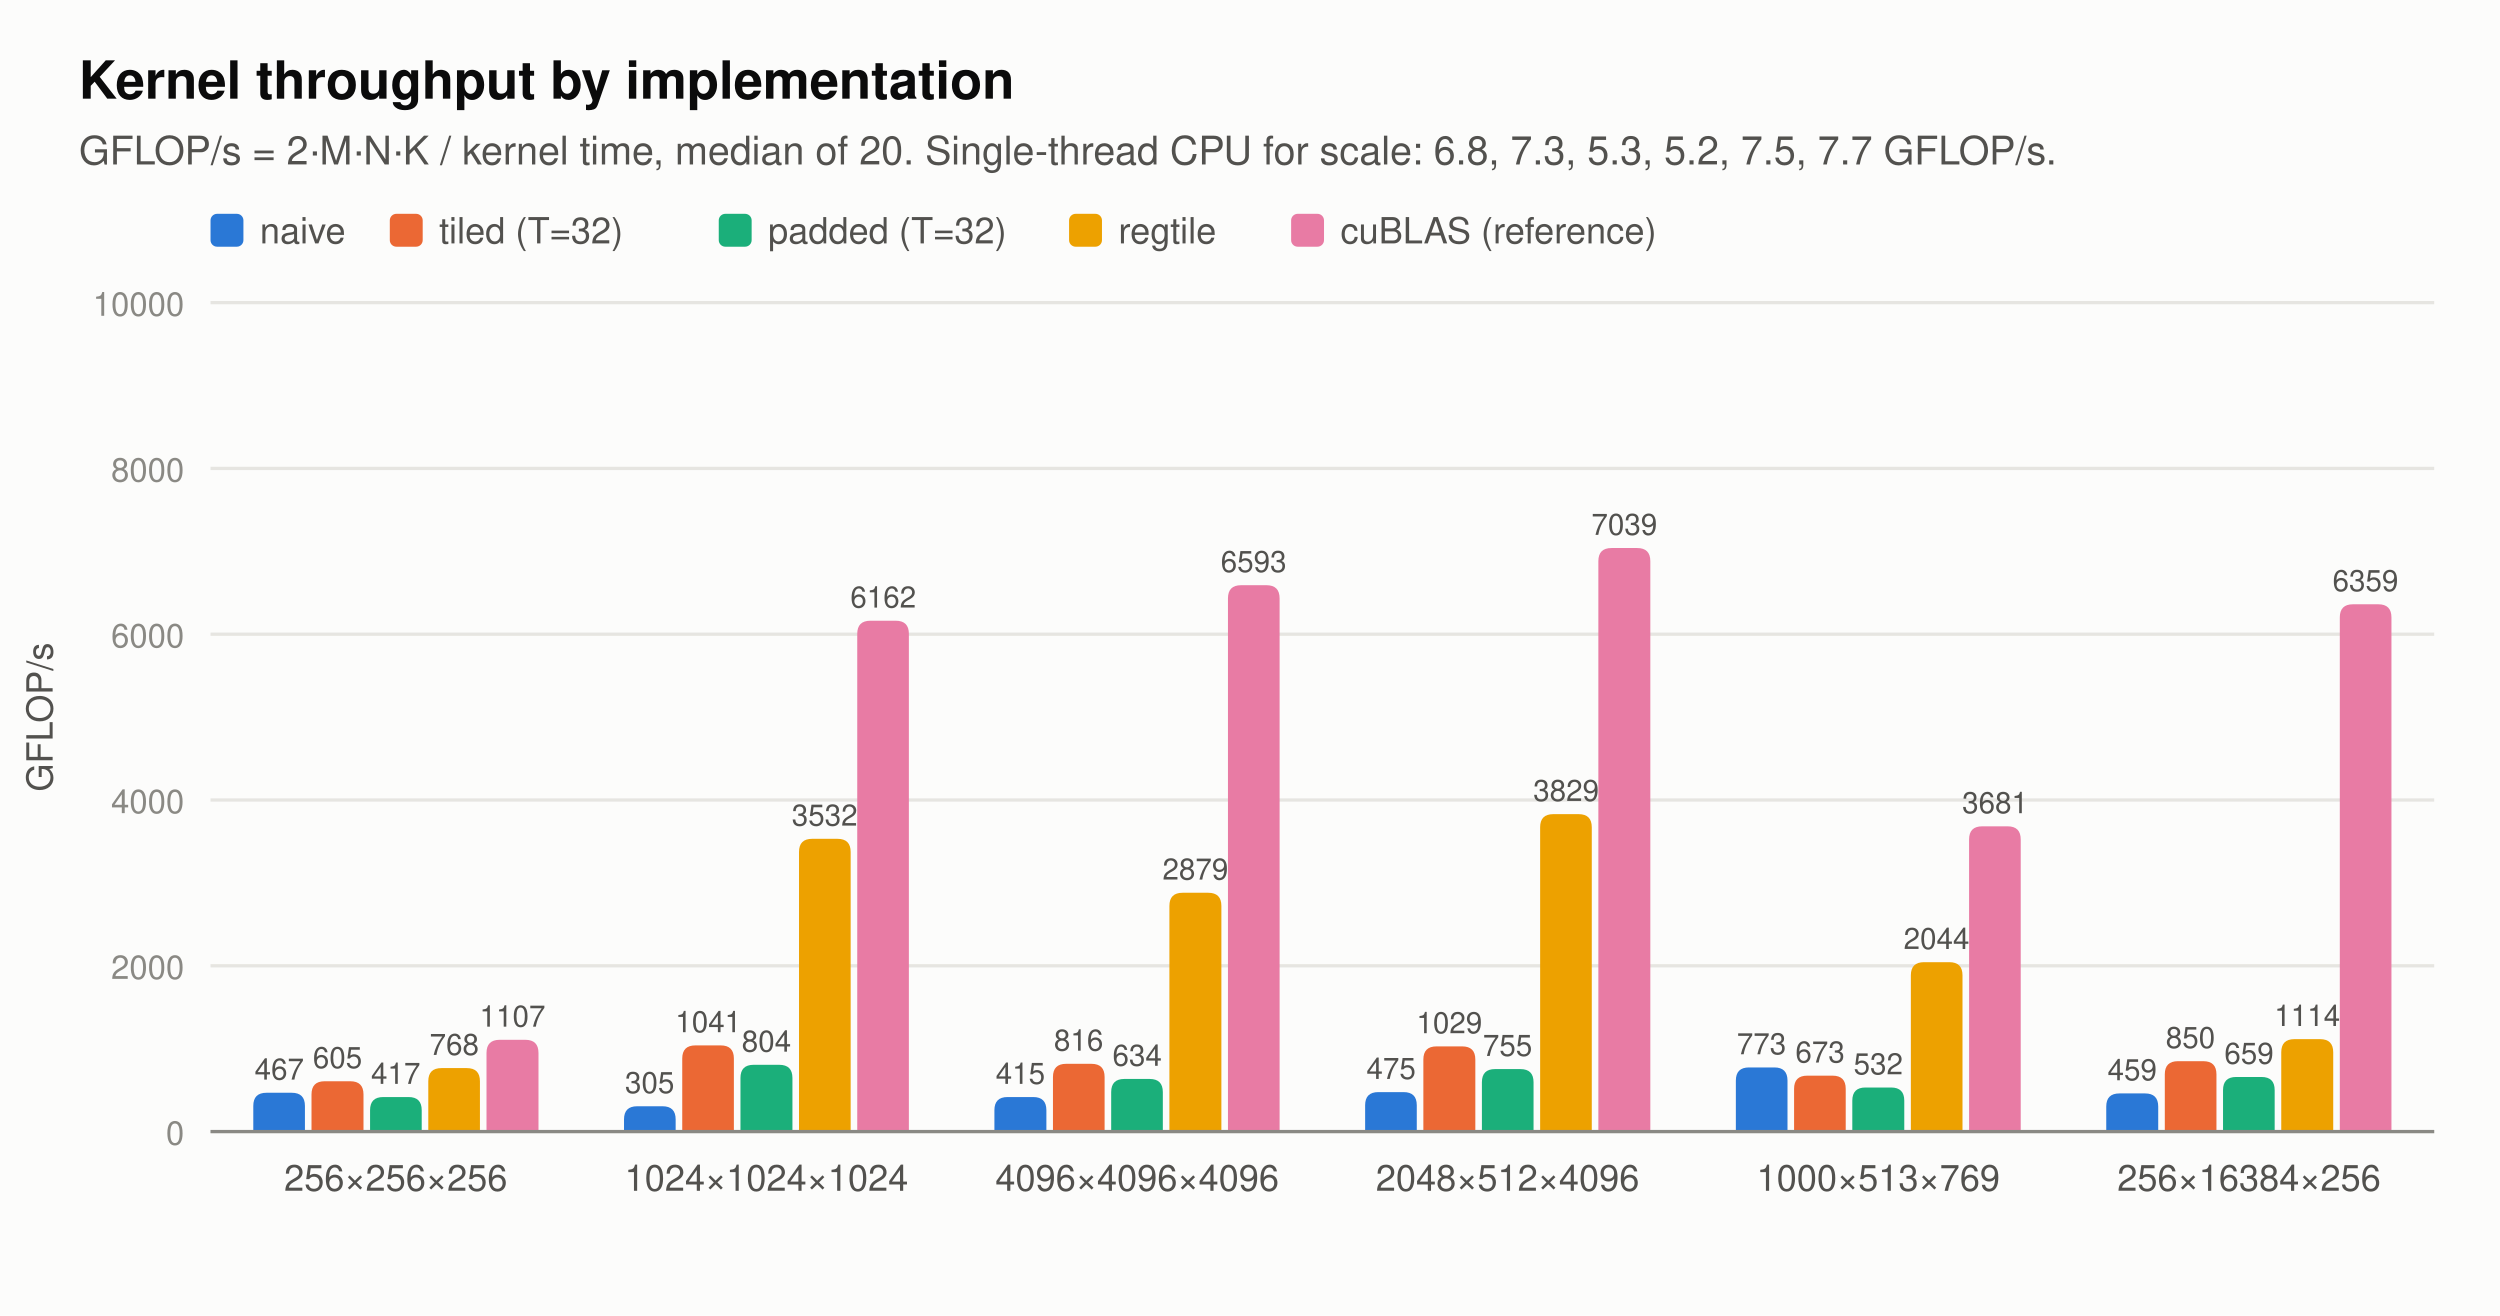
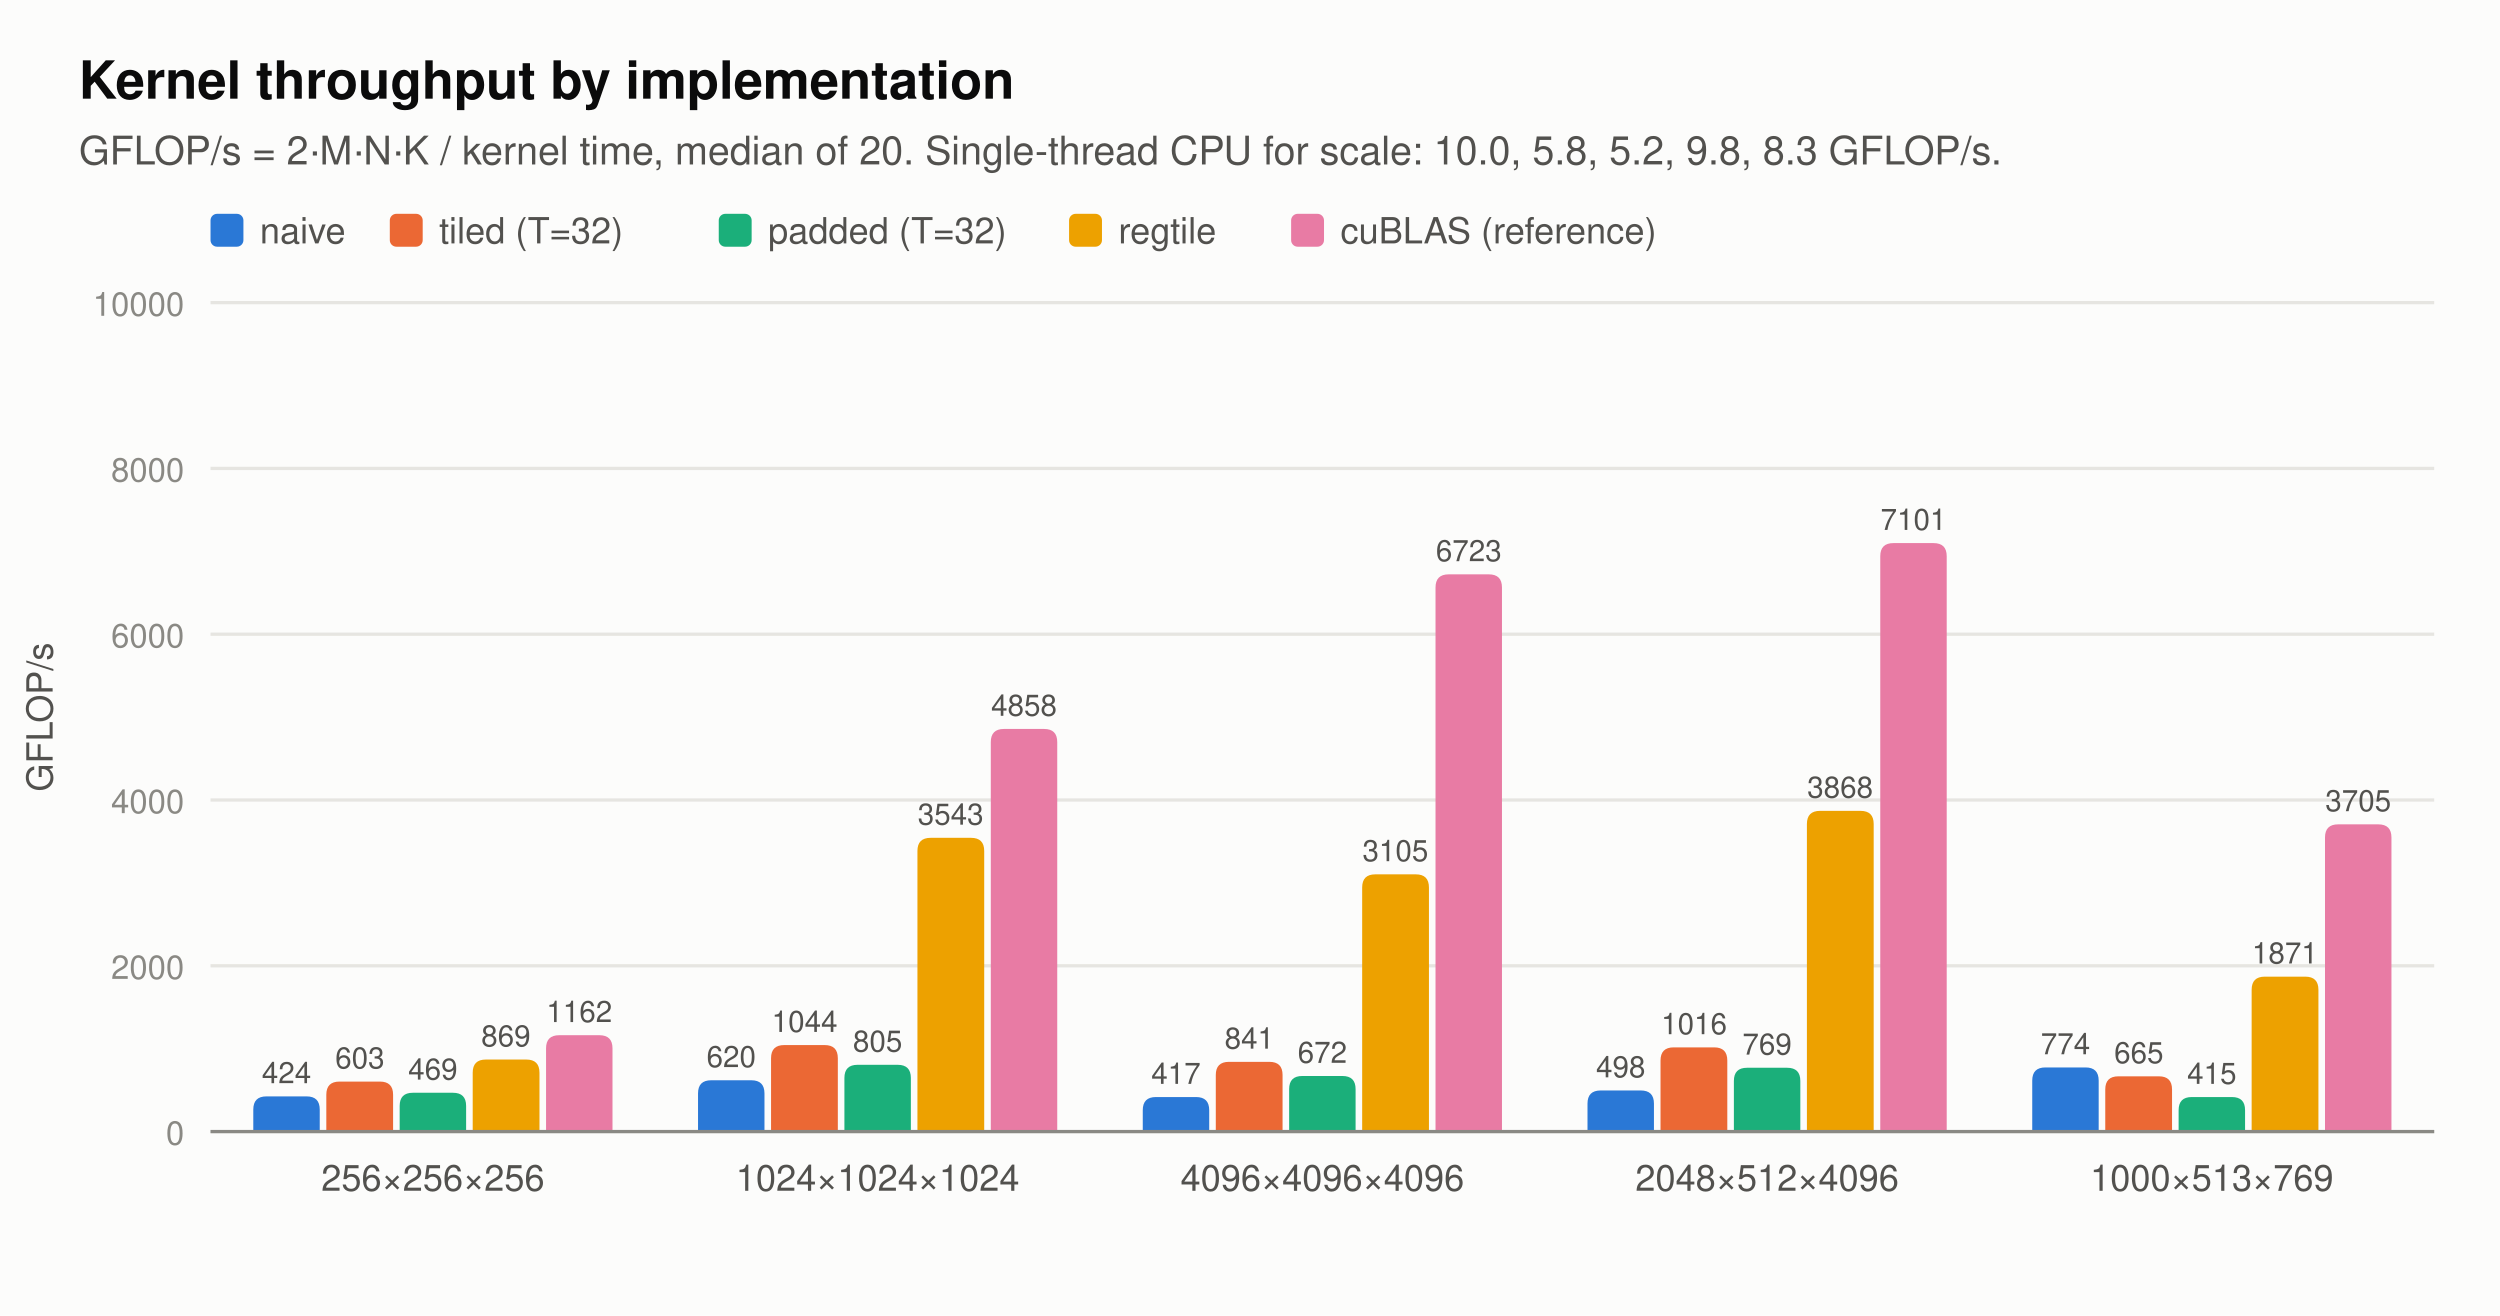
<svg xmlns="http://www.w3.org/2000/svg" width="760" height="400" viewBox="0 0 760 400">
  <rect width="100%" height="100%" fill="#fcfcfb" />
  <text x="24.0" y="30.0" font-family="Helvetica, Arial, sans-serif" font-size="16" fill="#0b0b0b" text-anchor="start" font-weight="600">Kernel throughput by implementation</text>
-   <text x="24.0" y="50.0" font-family="Helvetica, Arial, sans-serif" font-size="12" fill="#52514e" text-anchor="start" font-weight="400">GFLOP/s = 2·M·N·K / kernel time, median of 20. Single-thread CPU for scale: 6.8, 7.3, 5.3, 5.2, 7.5, 7.7 GFLOP/s.</text>
+   <text x="24.0" y="50.0" font-family="Helvetica, Arial, sans-serif" font-size="12" fill="#52514e" text-anchor="start" font-weight="400">GFLOP/s = 2·M·N·K / kernel time, median of 20. Single-thread CPU for scale: 10.0, 5.8, 5.2, 9.8, 8.3 GFLOP/s.</text>
  <rect x="64" y="65" width="10" height="10" rx="2" fill="#2a78d6" />
  <text x="79.0" y="74.0" font-family="Helvetica, Arial, sans-serif" font-size="11" fill="#52514e" text-anchor="start" font-weight="400">naive</text>
  <rect x="118.5" y="65" width="10" height="10" rx="2" fill="#eb6834" />
  <text x="133.5" y="74.0" font-family="Helvetica, Arial, sans-serif" font-size="11" fill="#52514e" text-anchor="start" font-weight="400">tiled (T=32)</text>
  <rect x="218.5" y="65" width="10" height="10" rx="2" fill="#1baf7a" />
  <text x="233.5" y="74.0" font-family="Helvetica, Arial, sans-serif" font-size="11" fill="#52514e" text-anchor="start" font-weight="400">padded (T=32)</text>
  <rect x="325.0" y="65" width="10" height="10" rx="2" fill="#eda100" />
  <text x="340.0" y="74.0" font-family="Helvetica, Arial, sans-serif" font-size="11" fill="#52514e" text-anchor="start" font-weight="400">regtile</text>
  <rect x="392.5" y="65" width="10" height="10" rx="2" fill="#e87ba4" />
  <text x="407.5" y="74.0" font-family="Helvetica, Arial, sans-serif" font-size="11" fill="#52514e" text-anchor="start" font-weight="400">cuBLAS (reference)</text>
  <line x1="64" x2="740" y1="344.0" y2="344.0" stroke="#e6e5e1" stroke-width="1" />
  <text x="56.0" y="348.0" font-family="Helvetica, Arial, sans-serif" font-size="10" fill="#8a8984" text-anchor="end" font-weight="400">0</text>
  <line x1="64" x2="740" y1="293.6" y2="293.6" stroke="#e6e5e1" stroke-width="1" />
  <text x="56.0" y="297.6" font-family="Helvetica, Arial, sans-serif" font-size="10" fill="#8a8984" text-anchor="end" font-weight="400">2000</text>
  <line x1="64" x2="740" y1="243.2" y2="243.2" stroke="#e6e5e1" stroke-width="1" />
  <text x="56.0" y="247.2" font-family="Helvetica, Arial, sans-serif" font-size="10" fill="#8a8984" text-anchor="end" font-weight="400">4000</text>
  <line x1="64" x2="740" y1="192.8" y2="192.8" stroke="#e6e5e1" stroke-width="1" />
  <text x="56.0" y="196.8" font-family="Helvetica, Arial, sans-serif" font-size="10" fill="#8a8984" text-anchor="end" font-weight="400">6000</text>
  <line x1="64" x2="740" y1="142.4" y2="142.4" stroke="#e6e5e1" stroke-width="1" />
  <text x="56.0" y="146.4" font-family="Helvetica, Arial, sans-serif" font-size="10" fill="#8a8984" text-anchor="end" font-weight="400">8000</text>
  <line x1="64" x2="740" y1="92.0" y2="92.0" stroke="#e6e5e1" stroke-width="1" />
  <text x="56.0" y="96.0" font-family="Helvetica, Arial, sans-serif" font-size="10" fill="#8a8984" text-anchor="end" font-weight="400">10000</text>
  <text x="16.0" y="218.0" font-family="Helvetica, Arial, sans-serif" font-size="11" fill="#52514e" text-anchor="middle" font-weight="400" transform="rotate(-90 16 218.0)">GFLOP/s</text>
-   <path d="M77.0,344.0 V336.2 Q77.0,332.2 81.0,332.2 H88.7 Q92.7,332.2 92.7,336.2 V344.0 Z" fill="#2a78d6" />
-   <text x="84.9" y="328.2" font-family="Helvetica, Arial, sans-serif" font-size="9" fill="#52514e" text-anchor="middle" font-weight="400">467</text>
-   <path d="M94.7,344.0 V332.7 Q94.7,328.7 98.7,328.7 H106.5 Q110.5,328.7 110.5,332.7 V344.0 Z" fill="#eb6834" />
-   <text x="102.6" y="324.7" font-family="Helvetica, Arial, sans-serif" font-size="9" fill="#52514e" text-anchor="middle" font-weight="400">605</text>
-   <path d="M112.5,344.0 V337.5 Q112.5,333.5 116.5,333.5 H124.2 Q128.2,333.5 128.2,337.5 V344.0 Z" fill="#1baf7a" />
-   <text x="120.3" y="329.5" font-family="Helvetica, Arial, sans-serif" font-size="9" fill="#52514e" text-anchor="middle" font-weight="400">417</text>
-   <path d="M130.2,344.0 V328.7 Q130.2,324.7 134.2,324.7 H141.9 Q145.9,324.7 145.9,328.7 V344.0 Z" fill="#eda100" />
-   <text x="138.1" y="320.7" font-family="Helvetica, Arial, sans-serif" font-size="9" fill="#52514e" text-anchor="middle" font-weight="400">768</text>
-   <path d="M147.9,344.0 V320.1 Q147.9,316.1 151.9,316.1 H159.7 Q163.7,316.1 163.7,320.1 V344.0 Z" fill="#e87ba4" />
-   <text x="155.8" y="312.1" font-family="Helvetica, Arial, sans-serif" font-size="9" fill="#52514e" text-anchor="middle" font-weight="400">1107</text>
-   <text x="120.3" y="362.0" font-family="Helvetica, Arial, sans-serif" font-size="11" fill="#52514e" text-anchor="middle" font-weight="400">256×256×256</text>
-   <path d="M189.7,344.0 V340.3 Q189.7,336.3 193.7,336.3 H201.4 Q205.4,336.3 205.4,340.3 V344.0 Z" fill="#2a78d6" />
-   <text x="197.5" y="332.3" font-family="Helvetica, Arial, sans-serif" font-size="9" fill="#52514e" text-anchor="middle" font-weight="400">305</text>
-   <path d="M207.4,344.0 V321.8 Q207.4,317.8 211.4,317.8 H219.1 Q223.1,317.8 223.1,321.8 V344.0 Z" fill="#eb6834" />
-   <text x="215.3" y="313.8" font-family="Helvetica, Arial, sans-serif" font-size="9" fill="#52514e" text-anchor="middle" font-weight="400">1041</text>
-   <path d="M225.1,344.0 V327.7 Q225.1,323.7 229.1,323.7 H236.9 Q240.9,323.7 240.9,327.7 V344.0 Z" fill="#1baf7a" />
-   <text x="233.0" y="319.7" font-family="Helvetica, Arial, sans-serif" font-size="9" fill="#52514e" text-anchor="middle" font-weight="400">804</text>
-   <path d="M242.9,344.0 V259.0 Q242.9,255.0 246.9,255.0 H254.6 Q258.6,255.0 258.6,259.0 V344.0 Z" fill="#eda100" />
-   <text x="250.7" y="251.0" font-family="Helvetica, Arial, sans-serif" font-size="9" fill="#52514e" text-anchor="middle" font-weight="400">3532</text>
-   <path d="M260.6,344.0 V192.7 Q260.6,188.7 264.6,188.7 H272.3 Q276.3,188.7 276.3,192.7 V344.0 Z" fill="#e87ba4" />
-   <text x="268.5" y="184.7" font-family="Helvetica, Arial, sans-serif" font-size="9" fill="#52514e" text-anchor="middle" font-weight="400">6162</text>
-   <text x="233.0" y="362.0" font-family="Helvetica, Arial, sans-serif" font-size="11" fill="#52514e" text-anchor="middle" font-weight="400">1024×1024×1024</text>
-   <path d="M302.3,344.0 V337.5 Q302.3,333.5 306.3,333.5 H314.1 Q318.1,333.5 318.1,337.5 V344.0 Z" fill="#2a78d6" />
-   <text x="310.2" y="329.5" font-family="Helvetica, Arial, sans-serif" font-size="9" fill="#52514e" text-anchor="middle" font-weight="400">415</text>
-   <path d="M320.1,344.0 V327.4 Q320.1,323.4 324.1,323.4 H331.8 Q335.8,323.4 335.8,327.4 V344.0 Z" fill="#eb6834" />
-   <text x="327.9" y="319.4" font-family="Helvetica, Arial, sans-serif" font-size="9" fill="#52514e" text-anchor="middle" font-weight="400">816</text>
-   <path d="M337.8,344.0 V332.0 Q337.8,328.0 341.8,328.0 H349.5 Q353.5,328.0 353.5,332.0 V344.0 Z" fill="#1baf7a" />
-   <text x="345.7" y="324.0" font-family="Helvetica, Arial, sans-serif" font-size="9" fill="#52514e" text-anchor="middle" font-weight="400">634</text>
-   <path d="M355.5,344.0 V275.4 Q355.5,271.4 359.5,271.4 H367.3 Q371.3,271.4 371.3,275.4 V344.0 Z" fill="#eda100" />
-   <text x="363.4" y="267.4" font-family="Helvetica, Arial, sans-serif" font-size="9" fill="#52514e" text-anchor="middle" font-weight="400">2879</text>
-   <path d="M373.3,344.0 V181.9 Q373.3,177.9 377.3,177.9 H385.0 Q389.0,177.9 389.0,181.9 V344.0 Z" fill="#e87ba4" />
-   <text x="381.1" y="173.9" font-family="Helvetica, Arial, sans-serif" font-size="9" fill="#52514e" text-anchor="middle" font-weight="400">6593</text>
-   <text x="345.7" y="362.0" font-family="Helvetica, Arial, sans-serif" font-size="11" fill="#52514e" text-anchor="middle" font-weight="400">4096×4096×4096</text>
-   <path d="M415.0,344.0 V336.0 Q415.0,332.0 419.0,332.0 H426.7 Q430.7,332.0 430.7,336.0 V344.0 Z" fill="#2a78d6" />
-   <text x="422.9" y="328.0" font-family="Helvetica, Arial, sans-serif" font-size="9" fill="#52514e" text-anchor="middle" font-weight="400">475</text>
-   <path d="M432.7,344.0 V322.1 Q432.7,318.1 436.7,318.1 H444.5 Q448.5,318.1 448.5,322.1 V344.0 Z" fill="#eb6834" />
-   <text x="440.6" y="314.1" font-family="Helvetica, Arial, sans-serif" font-size="9" fill="#52514e" text-anchor="middle" font-weight="400">1029</text>
-   <path d="M450.5,344.0 V329.0 Q450.5,325.0 454.5,325.0 H462.2 Q466.2,325.0 466.2,329.0 V344.0 Z" fill="#1baf7a" />
-   <text x="458.3" y="321.0" font-family="Helvetica, Arial, sans-serif" font-size="9" fill="#52514e" text-anchor="middle" font-weight="400">755</text>
-   <path d="M468.2,344.0 V251.5 Q468.2,247.5 472.2,247.5 H479.9 Q483.9,247.5 483.9,251.5 V344.0 Z" fill="#eda100" />
-   <text x="476.1" y="243.5" font-family="Helvetica, Arial, sans-serif" font-size="9" fill="#52514e" text-anchor="middle" font-weight="400">3829</text>
-   <path d="M485.9,344.0 V170.6 Q485.9,166.6 489.9,166.6 H497.7 Q501.7,166.6 501.7,170.6 V344.0 Z" fill="#e87ba4" />
-   <text x="493.8" y="162.6" font-family="Helvetica, Arial, sans-serif" font-size="9" fill="#52514e" text-anchor="middle" font-weight="400">7039</text>
-   <text x="458.3" y="362.0" font-family="Helvetica, Arial, sans-serif" font-size="11" fill="#52514e" text-anchor="middle" font-weight="400">2048×512×4096</text>
-   <path d="M527.7,344.0 V328.5 Q527.7,324.5 531.7,324.5 H539.4 Q543.4,324.5 543.4,328.5 V344.0 Z" fill="#2a78d6" />
-   <text x="535.5" y="320.5" font-family="Helvetica, Arial, sans-serif" font-size="9" fill="#52514e" text-anchor="middle" font-weight="400">773</text>
-   <path d="M545.4,344.0 V331.0 Q545.4,327.0 549.4,327.0 H557.1 Q561.1,327.0 561.1,331.0 V344.0 Z" fill="#eb6834" />
-   <text x="553.3" y="323.0" font-family="Helvetica, Arial, sans-serif" font-size="9" fill="#52514e" text-anchor="middle" font-weight="400">673</text>
-   <path d="M563.1,344.0 V334.6 Q563.1,330.6 567.1,330.6 H574.9 Q578.9,330.6 578.9,334.6 V344.0 Z" fill="#1baf7a" />
-   <text x="571.0" y="326.6" font-family="Helvetica, Arial, sans-serif" font-size="9" fill="#52514e" text-anchor="middle" font-weight="400">532</text>
-   <path d="M580.9,344.0 V296.5 Q580.9,292.5 584.9,292.5 H592.6 Q596.6,292.5 596.6,296.5 V344.0 Z" fill="#eda100" />
-   <text x="588.7" y="288.5" font-family="Helvetica, Arial, sans-serif" font-size="9" fill="#52514e" text-anchor="middle" font-weight="400">2044</text>
-   <path d="M598.6,344.0 V255.2 Q598.6,251.2 602.6,251.2 H610.3 Q614.3,251.2 614.3,255.2 V344.0 Z" fill="#e87ba4" />
-   <text x="606.5" y="247.2" font-family="Helvetica, Arial, sans-serif" font-size="9" fill="#52514e" text-anchor="middle" font-weight="400">3681</text>
-   <text x="571.0" y="362.0" font-family="Helvetica, Arial, sans-serif" font-size="11" fill="#52514e" text-anchor="middle" font-weight="400">1000×513×769</text>
-   <path d="M640.3,344.0 V336.4 Q640.3,332.4 644.3,332.4 H652.1 Q656.1,332.4 656.1,336.4 V344.0 Z" fill="#2a78d6" />
-   <text x="648.2" y="328.4" font-family="Helvetica, Arial, sans-serif" font-size="9" fill="#52514e" text-anchor="middle" font-weight="400">459</text>
-   <path d="M658.1,344.0 V326.6 Q658.1,322.6 662.1,322.6 H669.8 Q673.8,322.6 673.8,326.6 V344.0 Z" fill="#eb6834" />
-   <text x="665.9" y="318.6" font-family="Helvetica, Arial, sans-serif" font-size="9" fill="#52514e" text-anchor="middle" font-weight="400">850</text>
-   <path d="M675.8,344.0 V331.4 Q675.8,327.4 679.8,327.4 H687.5 Q691.5,327.4 691.5,331.4 V344.0 Z" fill="#1baf7a" />
-   <text x="683.7" y="323.4" font-family="Helvetica, Arial, sans-serif" font-size="9" fill="#52514e" text-anchor="middle" font-weight="400">659</text>
-   <path d="M693.5,344.0 V319.9 Q693.5,315.9 697.5,315.9 H705.3 Q709.3,315.9 709.3,319.9 V344.0 Z" fill="#eda100" />
-   <text x="701.4" y="311.9" font-family="Helvetica, Arial, sans-serif" font-size="9" fill="#52514e" text-anchor="middle" font-weight="400">1114</text>
-   <path d="M711.3,344.0 V187.7 Q711.3,183.7 715.3,183.7 H723.0 Q727.0,183.7 727.0,187.7 V344.0 Z" fill="#e87ba4" />
-   <text x="719.1" y="179.7" font-family="Helvetica, Arial, sans-serif" font-size="9" fill="#52514e" text-anchor="middle" font-weight="400">6359</text>
-   <text x="683.7" y="362.0" font-family="Helvetica, Arial, sans-serif" font-size="11" fill="#52514e" text-anchor="middle" font-weight="400">256×16384×256</text>
+   <path d="M77.0,344.0 V337.3 Q77.0,333.3 81.0,333.3 H93.2 Q97.2,333.3 97.2,337.3 V344.0 Z" fill="#2a78d6" />
+   <text x="87.1" y="329.3" font-family="Helvetica, Arial, sans-serif" font-size="9" fill="#52514e" text-anchor="middle" font-weight="400">424</text>
+   <path d="M99.2,344.0 V332.8 Q99.2,328.8 103.2,328.8 H115.5 Q119.5,328.8 119.5,332.8 V344.0 Z" fill="#eb6834" />
+   <text x="109.4" y="324.8" font-family="Helvetica, Arial, sans-serif" font-size="9" fill="#52514e" text-anchor="middle" font-weight="400">603</text>
+   <path d="M121.5,344.0 V336.2 Q121.5,332.2 125.5,332.2 H137.7 Q141.7,332.2 141.7,336.2 V344.0 Z" fill="#1baf7a" />
+   <text x="131.6" y="328.2" font-family="Helvetica, Arial, sans-serif" font-size="9" fill="#52514e" text-anchor="middle" font-weight="400">469</text>
+   <path d="M143.7,344.0 V326.1 Q143.7,322.1 147.7,322.1 H160.0 Q164.0,322.1 164.0,326.1 V344.0 Z" fill="#eda100" />
+   <text x="153.8" y="318.1" font-family="Helvetica, Arial, sans-serif" font-size="9" fill="#52514e" text-anchor="middle" font-weight="400">869</text>
+   <path d="M166.0,344.0 V318.7 Q166.0,314.7 170.0,314.7 H182.2 Q186.2,314.7 186.2,318.7 V344.0 Z" fill="#e87ba4" />
+   <text x="176.1" y="310.7" font-family="Helvetica, Arial, sans-serif" font-size="9" fill="#52514e" text-anchor="middle" font-weight="400">1162</text>
+   <text x="131.6" y="362.0" font-family="Helvetica, Arial, sans-serif" font-size="11" fill="#52514e" text-anchor="middle" font-weight="400">256×256×256</text>
+   <path d="M212.2,344.0 V332.4 Q212.2,328.4 216.2,328.4 H228.4 Q232.4,328.4 232.4,332.4 V344.0 Z" fill="#2a78d6" />
+   <text x="222.3" y="324.4" font-family="Helvetica, Arial, sans-serif" font-size="9" fill="#52514e" text-anchor="middle" font-weight="400">620</text>
+   <path d="M234.4,344.0 V321.7 Q234.4,317.7 238.4,317.7 H250.7 Q254.7,317.7 254.7,321.7 V344.0 Z" fill="#eb6834" />
+   <text x="244.6" y="313.7" font-family="Helvetica, Arial, sans-serif" font-size="9" fill="#52514e" text-anchor="middle" font-weight="400">1044</text>
+   <path d="M256.7,344.0 V327.7 Q256.7,323.7 260.7,323.7 H272.9 Q276.9,323.7 276.9,327.7 V344.0 Z" fill="#1baf7a" />
+   <text x="266.8" y="319.7" font-family="Helvetica, Arial, sans-serif" font-size="9" fill="#52514e" text-anchor="middle" font-weight="400">805</text>
+   <path d="M278.9,344.0 V258.7 Q278.9,254.7 282.9,254.7 H295.2 Q299.2,254.7 299.2,258.7 V344.0 Z" fill="#eda100" />
+   <text x="289.0" y="250.7" font-family="Helvetica, Arial, sans-serif" font-size="9" fill="#52514e" text-anchor="middle" font-weight="400">3543</text>
+   <path d="M301.2,344.0 V225.6 Q301.2,221.6 305.2,221.6 H317.4 Q321.4,221.6 321.4,225.6 V344.0 Z" fill="#e87ba4" />
+   <text x="311.3" y="217.6" font-family="Helvetica, Arial, sans-serif" font-size="9" fill="#52514e" text-anchor="middle" font-weight="400">4858</text>
+   <text x="266.8" y="362.0" font-family="Helvetica, Arial, sans-serif" font-size="11" fill="#52514e" text-anchor="middle" font-weight="400">1024×1024×1024</text>
+   <path d="M347.4,344.0 V337.5 Q347.4,333.5 351.4,333.5 H363.6 Q367.6,333.5 367.6,337.5 V344.0 Z" fill="#2a78d6" />
+   <text x="357.5" y="329.5" font-family="Helvetica, Arial, sans-serif" font-size="9" fill="#52514e" text-anchor="middle" font-weight="400">417</text>
+   <path d="M369.6,344.0 V326.8 Q369.6,322.8 373.6,322.8 H385.9 Q389.9,322.8 389.9,326.8 V344.0 Z" fill="#eb6834" />
+   <text x="379.8" y="318.8" font-family="Helvetica, Arial, sans-serif" font-size="9" fill="#52514e" text-anchor="middle" font-weight="400">841</text>
+   <path d="M391.9,344.0 V331.1 Q391.9,327.1 395.9,327.1 H408.1 Q412.1,327.1 412.1,331.1 V344.0 Z" fill="#1baf7a" />
+   <text x="402.0" y="323.1" font-family="Helvetica, Arial, sans-serif" font-size="9" fill="#52514e" text-anchor="middle" font-weight="400">672</text>
+   <path d="M414.1,344.0 V269.8 Q414.1,265.8 418.1,265.8 H430.4 Q434.4,265.8 434.4,269.8 V344.0 Z" fill="#eda100" />
+   <text x="424.2" y="261.8" font-family="Helvetica, Arial, sans-serif" font-size="9" fill="#52514e" text-anchor="middle" font-weight="400">3105</text>
+   <path d="M436.4,344.0 V178.6 Q436.4,174.6 440.4,174.6 H452.6 Q456.6,174.6 456.6,178.6 V344.0 Z" fill="#e87ba4" />
+   <text x="446.5" y="170.6" font-family="Helvetica, Arial, sans-serif" font-size="9" fill="#52514e" text-anchor="middle" font-weight="400">6723</text>
+   <text x="402.0" y="362.0" font-family="Helvetica, Arial, sans-serif" font-size="11" fill="#52514e" text-anchor="middle" font-weight="400">4096×4096×4096</text>
+   <path d="M482.6,344.0 V335.5 Q482.6,331.5 486.6,331.5 H498.8 Q502.8,331.5 502.8,335.5 V344.0 Z" fill="#2a78d6" />
+   <text x="492.7" y="327.5" font-family="Helvetica, Arial, sans-serif" font-size="9" fill="#52514e" text-anchor="middle" font-weight="400">498</text>
+   <path d="M504.8,344.0 V322.4 Q504.8,318.4 508.8,318.4 H521.1 Q525.1,318.4 525.1,322.4 V344.0 Z" fill="#eb6834" />
+   <text x="515.0" y="314.4" font-family="Helvetica, Arial, sans-serif" font-size="9" fill="#52514e" text-anchor="middle" font-weight="400">1016</text>
+   <path d="M527.1,344.0 V328.6 Q527.1,324.6 531.1,324.6 H543.3 Q547.3,324.6 547.3,328.6 V344.0 Z" fill="#1baf7a" />
+   <text x="537.2" y="320.6" font-family="Helvetica, Arial, sans-serif" font-size="9" fill="#52514e" text-anchor="middle" font-weight="400">769</text>
+   <path d="M549.3,344.0 V250.5 Q549.3,246.5 553.3,246.5 H565.6 Q569.6,246.5 569.6,250.5 V344.0 Z" fill="#eda100" />
+   <text x="559.4" y="242.5" font-family="Helvetica, Arial, sans-serif" font-size="9" fill="#52514e" text-anchor="middle" font-weight="400">3868</text>
+   <path d="M571.6,344.0 V169.1 Q571.6,165.1 575.6,165.1 H587.8 Q591.8,165.1 591.8,169.1 V344.0 Z" fill="#e87ba4" />
+   <text x="581.7" y="161.1" font-family="Helvetica, Arial, sans-serif" font-size="9" fill="#52514e" text-anchor="middle" font-weight="400">7101</text>
+   <text x="537.2" y="362.0" font-family="Helvetica, Arial, sans-serif" font-size="11" fill="#52514e" text-anchor="middle" font-weight="400">2048×512×4096</text>
+   <path d="M617.8,344.0 V328.5 Q617.8,324.5 621.8,324.5 H634.0 Q638.0,324.5 638.0,328.5 V344.0 Z" fill="#2a78d6" />
+   <text x="627.9" y="320.5" font-family="Helvetica, Arial, sans-serif" font-size="9" fill="#52514e" text-anchor="middle" font-weight="400">774</text>
+   <path d="M640.0,344.0 V331.2 Q640.0,327.2 644.0,327.2 H656.3 Q660.3,327.2 660.3,331.2 V344.0 Z" fill="#eb6834" />
+   <text x="650.2" y="323.2" font-family="Helvetica, Arial, sans-serif" font-size="9" fill="#52514e" text-anchor="middle" font-weight="400">665</text>
+   <path d="M662.3,344.0 V337.5 Q662.3,333.5 666.3,333.5 H678.5 Q682.5,333.5 682.5,337.5 V344.0 Z" fill="#1baf7a" />
+   <text x="672.4" y="329.5" font-family="Helvetica, Arial, sans-serif" font-size="9" fill="#52514e" text-anchor="middle" font-weight="400">415</text>
+   <path d="M684.5,344.0 V300.9 Q684.5,296.9 688.5,296.9 H700.8 Q704.8,296.9 704.8,300.9 V344.0 Z" fill="#eda100" />
+   <text x="694.6" y="292.9" font-family="Helvetica, Arial, sans-serif" font-size="9" fill="#52514e" text-anchor="middle" font-weight="400">1871</text>
+   <path d="M706.8,344.0 V254.6 Q706.8,250.6 710.8,250.6 H723.0 Q727.0,250.6 727.0,254.6 V344.0 Z" fill="#e87ba4" />
+   <text x="716.9" y="246.6" font-family="Helvetica, Arial, sans-serif" font-size="9" fill="#52514e" text-anchor="middle" font-weight="400">3705</text>
+   <text x="672.4" y="362.0" font-family="Helvetica, Arial, sans-serif" font-size="11" fill="#52514e" text-anchor="middle" font-weight="400">1000×513×769</text>
  <line x1="64" x2="740" y1="344.0" y2="344.0" stroke="#8a8984" stroke-width="1" />
</svg>
